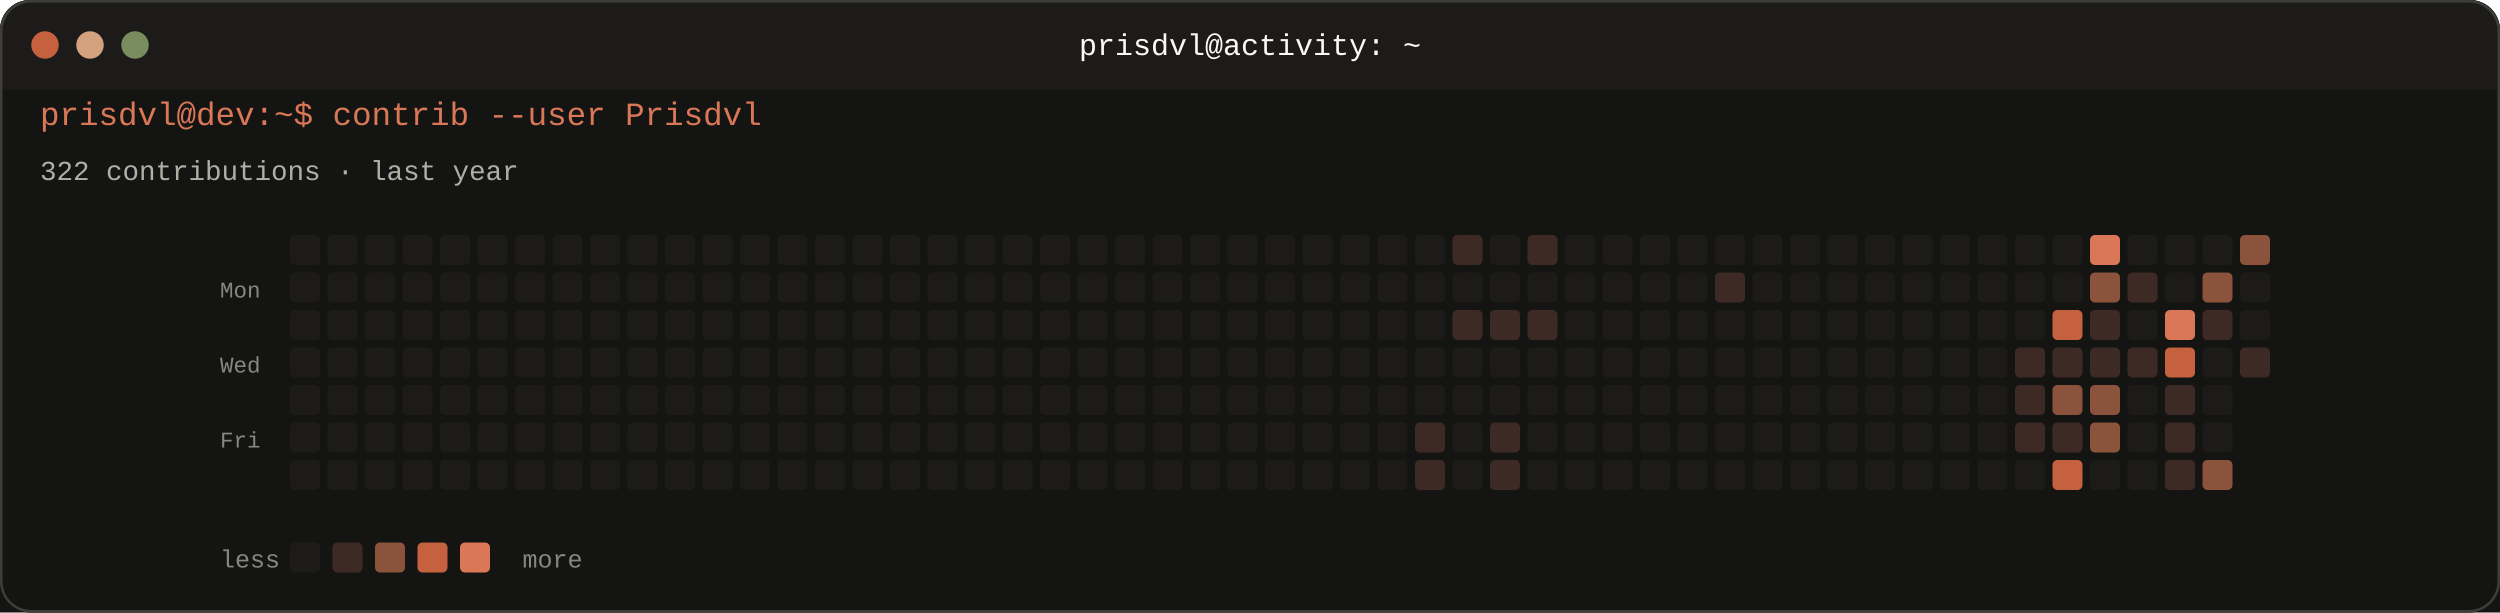
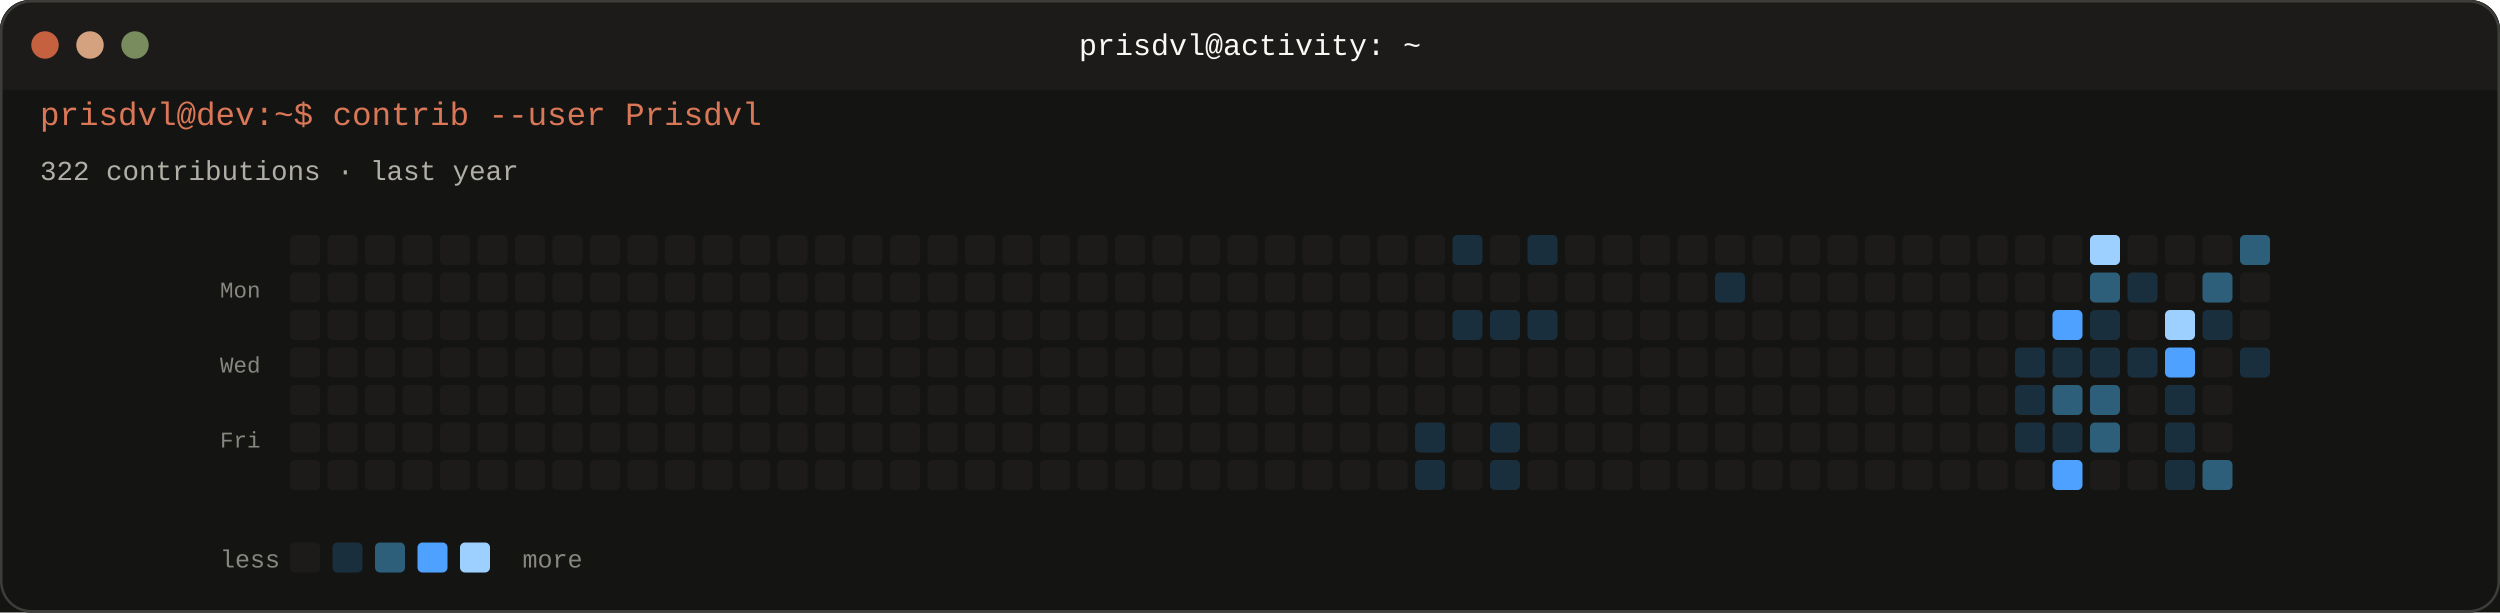
<svg xmlns="http://www.w3.org/2000/svg" width="1000" height="245" viewBox="0 0 1000 245" role="img" aria-label="GitHub contribution activity for Prisdvl">
  <rect width="1000" height="245" rx="12" ry="12" fill="#141413" />
  <rect x="0" y="0" width="1000" height="36" rx="12" ry="12" fill="#1C1B19" />
  <rect x="0" y="24" width="1000" height="12" fill="#1C1B19" />
  <circle cx="18" cy="18" r="5.5" fill="#C6613F" />
  <circle cx="36" cy="18" r="5.5" fill="#D4A27F" />
  <circle cx="54" cy="18" r="5.5" fill="#788C5D" />
  <text x="500" y="22" text-anchor="middle" font-family="ui-monospace, SFMono-Regular, Menlo, Monaco, Consolas, 'Liberation Mono', monospace" font-size="12" fill="#FAF9F5">prisdvl@activity: ~</text>
  <rect x="0" y="36" width="1000" height="209" fill="#141413" />
  <rect x="0.5" y="0.5" width="999" height="244" rx="12" ry="12" fill="none" stroke="#3D3D3A" stroke-width="1" />
  <g transform="translate(16, 50)">
    <text x="0" y="0" font-family="ui-monospace, SFMono-Regular, Menlo, Monaco, Consolas, 'Liberation Mono', monospace" font-size="13" fill="#D97757">prisdvl@dev:~$ contrib --user Prisdvl</text>
    <text x="0" y="22" font-family="ui-monospace, SFMono-Regular, Menlo, Monaco, Consolas, 'Liberation Mono', monospace" font-size="11" fill="#B0AEA5">322 contributions · last year</text>
    <text x="72" y="69" font-family="ui-monospace, SFMono-Regular, Menlo, Monaco, Consolas, 'Liberation Mono', monospace" font-size="9" fill="#87867F">Mon</text>
    <text x="72" y="99" font-family="ui-monospace, SFMono-Regular, Menlo, Monaco, Consolas, 'Liberation Mono', monospace" font-size="9" fill="#87867F">Wed</text>
    <text x="72" y="129" font-family="ui-monospace, SFMono-Regular, Menlo, Monaco, Consolas, 'Liberation Mono', monospace" font-size="9" fill="#87867F">Fri</text>
    <rect x="100" y="44" width="12" height="12" rx="2" fill="#1C1B19" />
    <rect x="100" y="59" width="12" height="12" rx="2" fill="#1C1B19" />
    <rect x="100" y="74" width="12" height="12" rx="2" fill="#1C1B19" />
    <rect x="100" y="89" width="12" height="12" rx="2" fill="#1C1B19" />
    <rect x="100" y="104" width="12" height="12" rx="2" fill="#1C1B19" />
    <rect x="100" y="119" width="12" height="12" rx="2" fill="#1C1B19" />
    <rect x="100" y="134" width="12" height="12" rx="2" fill="#1C1B19" />
    <rect x="115" y="44" width="12" height="12" rx="2" fill="#1C1B19" />
    <rect x="115" y="59" width="12" height="12" rx="2" fill="#1C1B19" />
    <rect x="115" y="74" width="12" height="12" rx="2" fill="#1C1B19" />
    <rect x="115" y="89" width="12" height="12" rx="2" fill="#1C1B19" />
    <rect x="115" y="104" width="12" height="12" rx="2" fill="#1C1B19" />
    <rect x="115" y="119" width="12" height="12" rx="2" fill="#1C1B19" />
    <rect x="115" y="134" width="12" height="12" rx="2" fill="#1C1B19" />
    <rect x="130" y="44" width="12" height="12" rx="2" fill="#1C1B19" />
    <rect x="130" y="59" width="12" height="12" rx="2" fill="#1C1B19" />
    <rect x="130" y="74" width="12" height="12" rx="2" fill="#1C1B19" />
    <rect x="130" y="89" width="12" height="12" rx="2" fill="#1C1B19" />
    <rect x="130" y="104" width="12" height="12" rx="2" fill="#1C1B19" />
    <rect x="130" y="119" width="12" height="12" rx="2" fill="#1C1B19" />
    <rect x="130" y="134" width="12" height="12" rx="2" fill="#1C1B19" />
    <rect x="145" y="44" width="12" height="12" rx="2" fill="#1C1B19" />
    <rect x="145" y="59" width="12" height="12" rx="2" fill="#1C1B19" />
    <rect x="145" y="74" width="12" height="12" rx="2" fill="#1C1B19" />
    <rect x="145" y="89" width="12" height="12" rx="2" fill="#1C1B19" />
    <rect x="145" y="104" width="12" height="12" rx="2" fill="#1C1B19" />
    <rect x="145" y="119" width="12" height="12" rx="2" fill="#1C1B19" />
    <rect x="145" y="134" width="12" height="12" rx="2" fill="#1C1B19" />
    <rect x="160" y="44" width="12" height="12" rx="2" fill="#1C1B19" />
    <rect x="160" y="59" width="12" height="12" rx="2" fill="#1C1B19" />
    <rect x="160" y="74" width="12" height="12" rx="2" fill="#1C1B19" />
    <rect x="160" y="89" width="12" height="12" rx="2" fill="#1C1B19" />
    <rect x="160" y="104" width="12" height="12" rx="2" fill="#1C1B19" />
    <rect x="160" y="119" width="12" height="12" rx="2" fill="#1C1B19" />
    <rect x="160" y="134" width="12" height="12" rx="2" fill="#1C1B19" />
    <rect x="175" y="44" width="12" height="12" rx="2" fill="#1C1B19" />
    <rect x="175" y="59" width="12" height="12" rx="2" fill="#1C1B19" />
    <rect x="175" y="74" width="12" height="12" rx="2" fill="#1C1B19" />
    <rect x="175" y="89" width="12" height="12" rx="2" fill="#1C1B19" />
    <rect x="175" y="104" width="12" height="12" rx="2" fill="#1C1B19" />
    <rect x="175" y="119" width="12" height="12" rx="2" fill="#1C1B19" />
    <rect x="175" y="134" width="12" height="12" rx="2" fill="#1C1B19" />
    <rect x="190" y="44" width="12" height="12" rx="2" fill="#1C1B19" />
    <rect x="190" y="59" width="12" height="12" rx="2" fill="#1C1B19" />
    <rect x="190" y="74" width="12" height="12" rx="2" fill="#1C1B19" />
    <rect x="190" y="89" width="12" height="12" rx="2" fill="#1C1B19" />
    <rect x="190" y="104" width="12" height="12" rx="2" fill="#1C1B19" />
    <rect x="190" y="119" width="12" height="12" rx="2" fill="#1C1B19" />
    <rect x="190" y="134" width="12" height="12" rx="2" fill="#1C1B19" />
    <rect x="205" y="44" width="12" height="12" rx="2" fill="#1C1B19" />
    <rect x="205" y="59" width="12" height="12" rx="2" fill="#1C1B19" />
    <rect x="205" y="74" width="12" height="12" rx="2" fill="#1C1B19" />
    <rect x="205" y="89" width="12" height="12" rx="2" fill="#1C1B19" />
    <rect x="205" y="104" width="12" height="12" rx="2" fill="#1C1B19" />
    <rect x="205" y="119" width="12" height="12" rx="2" fill="#1C1B19" />
    <rect x="205" y="134" width="12" height="12" rx="2" fill="#1C1B19" />
    <rect x="220" y="44" width="12" height="12" rx="2" fill="#1C1B19" />
    <rect x="220" y="59" width="12" height="12" rx="2" fill="#1C1B19" />
    <rect x="220" y="74" width="12" height="12" rx="2" fill="#1C1B19" />
    <rect x="220" y="89" width="12" height="12" rx="2" fill="#1C1B19" />
    <rect x="220" y="104" width="12" height="12" rx="2" fill="#1C1B19" />
    <rect x="220" y="119" width="12" height="12" rx="2" fill="#1C1B19" />
    <rect x="220" y="134" width="12" height="12" rx="2" fill="#1C1B19" />
    <rect x="235" y="44" width="12" height="12" rx="2" fill="#1C1B19" />
    <rect x="235" y="59" width="12" height="12" rx="2" fill="#1C1B19" />
    <rect x="235" y="74" width="12" height="12" rx="2" fill="#1C1B19" />
    <rect x="235" y="89" width="12" height="12" rx="2" fill="#1C1B19" />
    <rect x="235" y="104" width="12" height="12" rx="2" fill="#1C1B19" />
    <rect x="235" y="119" width="12" height="12" rx="2" fill="#1C1B19" />
    <rect x="235" y="134" width="12" height="12" rx="2" fill="#1C1B19" />
    <rect x="250" y="44" width="12" height="12" rx="2" fill="#1C1B19" />
    <rect x="250" y="59" width="12" height="12" rx="2" fill="#1C1B19" />
    <rect x="250" y="74" width="12" height="12" rx="2" fill="#1C1B19" />
    <rect x="250" y="89" width="12" height="12" rx="2" fill="#1C1B19" />
    <rect x="250" y="104" width="12" height="12" rx="2" fill="#1C1B19" />
    <rect x="250" y="119" width="12" height="12" rx="2" fill="#1C1B19" />
    <rect x="250" y="134" width="12" height="12" rx="2" fill="#1C1B19" />
    <rect x="265" y="44" width="12" height="12" rx="2" fill="#1C1B19" />
    <rect x="265" y="59" width="12" height="12" rx="2" fill="#1C1B19" />
    <rect x="265" y="74" width="12" height="12" rx="2" fill="#1C1B19" />
    <rect x="265" y="89" width="12" height="12" rx="2" fill="#1C1B19" />
    <rect x="265" y="104" width="12" height="12" rx="2" fill="#1C1B19" />
    <rect x="265" y="119" width="12" height="12" rx="2" fill="#1C1B19" />
    <rect x="265" y="134" width="12" height="12" rx="2" fill="#1C1B19" />
    <rect x="280" y="44" width="12" height="12" rx="2" fill="#1C1B19" />
    <rect x="280" y="59" width="12" height="12" rx="2" fill="#1C1B19" />
    <rect x="280" y="74" width="12" height="12" rx="2" fill="#1C1B19" />
    <rect x="280" y="89" width="12" height="12" rx="2" fill="#1C1B19" />
    <rect x="280" y="104" width="12" height="12" rx="2" fill="#1C1B19" />
    <rect x="280" y="119" width="12" height="12" rx="2" fill="#1C1B19" />
    <rect x="280" y="134" width="12" height="12" rx="2" fill="#1C1B19" />
    <rect x="295" y="44" width="12" height="12" rx="2" fill="#1C1B19" />
    <rect x="295" y="59" width="12" height="12" rx="2" fill="#1C1B19" />
    <rect x="295" y="74" width="12" height="12" rx="2" fill="#1C1B19" />
    <rect x="295" y="89" width="12" height="12" rx="2" fill="#1C1B19" />
    <rect x="295" y="104" width="12" height="12" rx="2" fill="#1C1B19" />
    <rect x="295" y="119" width="12" height="12" rx="2" fill="#1C1B19" />
    <rect x="295" y="134" width="12" height="12" rx="2" fill="#1C1B19" />
    <rect x="310" y="44" width="12" height="12" rx="2" fill="#1C1B19" />
    <rect x="310" y="59" width="12" height="12" rx="2" fill="#1C1B19" />
    <rect x="310" y="74" width="12" height="12" rx="2" fill="#1C1B19" />
    <rect x="310" y="89" width="12" height="12" rx="2" fill="#1C1B19" />
    <rect x="310" y="104" width="12" height="12" rx="2" fill="#1C1B19" />
    <rect x="310" y="119" width="12" height="12" rx="2" fill="#1C1B19" />
    <rect x="310" y="134" width="12" height="12" rx="2" fill="#1C1B19" />
    <rect x="325" y="44" width="12" height="12" rx="2" fill="#1C1B19" />
    <rect x="325" y="59" width="12" height="12" rx="2" fill="#1C1B19" />
    <rect x="325" y="74" width="12" height="12" rx="2" fill="#1C1B19" />
    <rect x="325" y="89" width="12" height="12" rx="2" fill="#1C1B19" />
    <rect x="325" y="104" width="12" height="12" rx="2" fill="#1C1B19" />
    <rect x="325" y="119" width="12" height="12" rx="2" fill="#1C1B19" />
    <rect x="325" y="134" width="12" height="12" rx="2" fill="#1C1B19" />
    <rect x="340" y="44" width="12" height="12" rx="2" fill="#1C1B19" />
    <rect x="340" y="59" width="12" height="12" rx="2" fill="#1C1B19" />
    <rect x="340" y="74" width="12" height="12" rx="2" fill="#1C1B19" />
    <rect x="340" y="89" width="12" height="12" rx="2" fill="#1C1B19" />
    <rect x="340" y="104" width="12" height="12" rx="2" fill="#1C1B19" />
    <rect x="340" y="119" width="12" height="12" rx="2" fill="#1C1B19" />
    <rect x="340" y="134" width="12" height="12" rx="2" fill="#1C1B19" />
    <rect x="355" y="44" width="12" height="12" rx="2" fill="#1C1B19" />
    <rect x="355" y="59" width="12" height="12" rx="2" fill="#1C1B19" />
    <rect x="355" y="74" width="12" height="12" rx="2" fill="#1C1B19" />
    <rect x="355" y="89" width="12" height="12" rx="2" fill="#1C1B19" />
    <rect x="355" y="104" width="12" height="12" rx="2" fill="#1C1B19" />
    <rect x="355" y="119" width="12" height="12" rx="2" fill="#1C1B19" />
    <rect x="355" y="134" width="12" height="12" rx="2" fill="#1C1B19" />
    <rect x="370" y="44" width="12" height="12" rx="2" fill="#1C1B19" />
    <rect x="370" y="59" width="12" height="12" rx="2" fill="#1C1B19" />
    <rect x="370" y="74" width="12" height="12" rx="2" fill="#1C1B19" />
    <rect x="370" y="89" width="12" height="12" rx="2" fill="#1C1B19" />
    <rect x="370" y="104" width="12" height="12" rx="2" fill="#1C1B19" />
    <rect x="370" y="119" width="12" height="12" rx="2" fill="#1C1B19" />
    <rect x="370" y="134" width="12" height="12" rx="2" fill="#1C1B19" />
    <rect x="385" y="44" width="12" height="12" rx="2" fill="#1C1B19" />
    <rect x="385" y="59" width="12" height="12" rx="2" fill="#1C1B19" />
    <rect x="385" y="74" width="12" height="12" rx="2" fill="#1C1B19" />
    <rect x="385" y="89" width="12" height="12" rx="2" fill="#1C1B19" />
    <rect x="385" y="104" width="12" height="12" rx="2" fill="#1C1B19" />
    <rect x="385" y="119" width="12" height="12" rx="2" fill="#1C1B19" />
    <rect x="385" y="134" width="12" height="12" rx="2" fill="#1C1B19" />
    <rect x="400" y="44" width="12" height="12" rx="2" fill="#1C1B19" />
    <rect x="400" y="59" width="12" height="12" rx="2" fill="#1C1B19" />
    <rect x="400" y="74" width="12" height="12" rx="2" fill="#1C1B19" />
    <rect x="400" y="89" width="12" height="12" rx="2" fill="#1C1B19" />
    <rect x="400" y="104" width="12" height="12" rx="2" fill="#1C1B19" />
    <rect x="400" y="119" width="12" height="12" rx="2" fill="#1C1B19" />
    <rect x="400" y="134" width="12" height="12" rx="2" fill="#1C1B19" />
    <rect x="415" y="44" width="12" height="12" rx="2" fill="#1C1B19" />
    <rect x="415" y="59" width="12" height="12" rx="2" fill="#1C1B19" />
    <rect x="415" y="74" width="12" height="12" rx="2" fill="#1C1B19" />
    <rect x="415" y="89" width="12" height="12" rx="2" fill="#1C1B19" />
    <rect x="415" y="104" width="12" height="12" rx="2" fill="#1C1B19" />
    <rect x="415" y="119" width="12" height="12" rx="2" fill="#1C1B19" />
    <rect x="415" y="134" width="12" height="12" rx="2" fill="#1C1B19" />
    <rect x="430" y="44" width="12" height="12" rx="2" fill="#1C1B19" />
    <rect x="430" y="59" width="12" height="12" rx="2" fill="#1C1B19" />
    <rect x="430" y="74" width="12" height="12" rx="2" fill="#1C1B19" />
    <rect x="430" y="89" width="12" height="12" rx="2" fill="#1C1B19" />
    <rect x="430" y="104" width="12" height="12" rx="2" fill="#1C1B19" />
    <rect x="430" y="119" width="12" height="12" rx="2" fill="#1C1B19" />
    <rect x="430" y="134" width="12" height="12" rx="2" fill="#1C1B19" />
    <rect x="445" y="44" width="12" height="12" rx="2" fill="#1C1B19" />
    <rect x="445" y="59" width="12" height="12" rx="2" fill="#1C1B19" />
    <rect x="445" y="74" width="12" height="12" rx="2" fill="#1C1B19" />
    <rect x="445" y="89" width="12" height="12" rx="2" fill="#1C1B19" />
    <rect x="445" y="104" width="12" height="12" rx="2" fill="#1C1B19" />
    <rect x="445" y="119" width="12" height="12" rx="2" fill="#1C1B19" />
    <rect x="445" y="134" width="12" height="12" rx="2" fill="#1C1B19" />
    <rect x="460" y="44" width="12" height="12" rx="2" fill="#1C1B19" />
    <rect x="460" y="59" width="12" height="12" rx="2" fill="#1C1B19" />
    <rect x="460" y="74" width="12" height="12" rx="2" fill="#1C1B19" />
    <rect x="460" y="89" width="12" height="12" rx="2" fill="#1C1B19" />
    <rect x="460" y="104" width="12" height="12" rx="2" fill="#1C1B19" />
    <rect x="460" y="119" width="12" height="12" rx="2" fill="#1C1B19" />
    <rect x="460" y="134" width="12" height="12" rx="2" fill="#1C1B19" />
    <rect x="475" y="44" width="12" height="12" rx="2" fill="#1C1B19" />
    <rect x="475" y="59" width="12" height="12" rx="2" fill="#1C1B19" />
    <rect x="475" y="74" width="12" height="12" rx="2" fill="#1C1B19" />
    <rect x="475" y="89" width="12" height="12" rx="2" fill="#1C1B19" />
    <rect x="475" y="104" width="12" height="12" rx="2" fill="#1C1B19" />
    <rect x="475" y="119" width="12" height="12" rx="2" fill="#1C1B19" />
    <rect x="475" y="134" width="12" height="12" rx="2" fill="#1C1B19" />
    <rect x="490" y="44" width="12" height="12" rx="2" fill="#1C1B19" />
    <rect x="490" y="59" width="12" height="12" rx="2" fill="#1C1B19" />
    <rect x="490" y="74" width="12" height="12" rx="2" fill="#1C1B19" />
    <rect x="490" y="89" width="12" height="12" rx="2" fill="#1C1B19" />
    <rect x="490" y="104" width="12" height="12" rx="2" fill="#1C1B19" />
    <rect x="490" y="119" width="12" height="12" rx="2" fill="#1C1B19" />
    <rect x="490" y="134" width="12" height="12" rx="2" fill="#1C1B19" />
    <rect x="505" y="44" width="12" height="12" rx="2" fill="#1C1B19" />
    <rect x="505" y="59" width="12" height="12" rx="2" fill="#1C1B19" />
    <rect x="505" y="74" width="12" height="12" rx="2" fill="#1C1B19" />
    <rect x="505" y="89" width="12" height="12" rx="2" fill="#1C1B19" />
    <rect x="505" y="104" width="12" height="12" rx="2" fill="#1C1B19" />
    <rect x="505" y="119" width="12" height="12" rx="2" fill="#1C1B19" />
    <rect x="505" y="134" width="12" height="12" rx="2" fill="#1C1B19" />
    <rect x="520" y="44" width="12" height="12" rx="2" fill="#1C1B19" />
    <rect x="520" y="59" width="12" height="12" rx="2" fill="#1C1B19" />
    <rect x="520" y="74" width="12" height="12" rx="2" fill="#1C1B19" />
    <rect x="520" y="89" width="12" height="12" rx="2" fill="#1C1B19" />
    <rect x="520" y="104" width="12" height="12" rx="2" fill="#1C1B19" />
    <rect x="520" y="119" width="12" height="12" rx="2" fill="#1C1B19" />
    <rect x="520" y="134" width="12" height="12" rx="2" fill="#1C1B19" />
    <rect x="535" y="44" width="12" height="12" rx="2" fill="#1C1B19" />
    <rect x="535" y="59" width="12" height="12" rx="2" fill="#1C1B19" />
    <rect x="535" y="74" width="12" height="12" rx="2" fill="#1C1B19" />
    <rect x="535" y="89" width="12" height="12" rx="2" fill="#1C1B19" />
    <rect x="535" y="104" width="12" height="12" rx="2" fill="#1C1B19" />
    <rect x="535" y="119" width="12" height="12" rx="2" fill="#1C1B19" />
    <rect x="535" y="134" width="12" height="12" rx="2" fill="#1C1B19" />
    <rect x="550" y="44" width="12" height="12" rx="2" fill="#1C1B19" />
    <rect x="550" y="59" width="12" height="12" rx="2" fill="#1C1B19" />
    <rect x="550" y="74" width="12" height="12" rx="2" fill="#1C1B19" />
    <rect x="550" y="89" width="12" height="12" rx="2" fill="#1C1B19" />
    <rect x="550" y="104" width="12" height="12" rx="2" fill="#1C1B19" />
-     <rect x="550" y="119" width="12" height="12" rx="2" fill="#3D2A24" />
-     <rect x="550" y="134" width="12" height="12" rx="2" fill="#3D2A24" />
-     <rect x="565" y="44" width="12" height="12" rx="2" fill="#3D2A24" />
+     <rect x="550" y="119" width="12" height="12" rx="2" fill="#1a2f3d" />
+     <rect x="550" y="134" width="12" height="12" rx="2" fill="#1a2f3d" />
+     <rect x="565" y="44" width="12" height="12" rx="2" fill="#1a2f3d" />
    <rect x="565" y="59" width="12" height="12" rx="2" fill="#1C1B19" />
-     <rect x="565" y="74" width="12" height="12" rx="2" fill="#3D2A24" />
+     <rect x="565" y="74" width="12" height="12" rx="2" fill="#1a2f3d" />
    <rect x="565" y="89" width="12" height="12" rx="2" fill="#1C1B19" />
    <rect x="565" y="104" width="12" height="12" rx="2" fill="#1C1B19" />
    <rect x="565" y="119" width="12" height="12" rx="2" fill="#1C1B19" />
    <rect x="565" y="134" width="12" height="12" rx="2" fill="#1C1B19" />
    <rect x="580" y="44" width="12" height="12" rx="2" fill="#1C1B19" />
    <rect x="580" y="59" width="12" height="12" rx="2" fill="#1C1B19" />
-     <rect x="580" y="74" width="12" height="12" rx="2" fill="#3D2A24" />
+     <rect x="580" y="74" width="12" height="12" rx="2" fill="#1a2f3d" />
    <rect x="580" y="89" width="12" height="12" rx="2" fill="#1C1B19" />
    <rect x="580" y="104" width="12" height="12" rx="2" fill="#1C1B19" />
-     <rect x="580" y="119" width="12" height="12" rx="2" fill="#3D2A24" />
-     <rect x="580" y="134" width="12" height="12" rx="2" fill="#3D2A24" />
-     <rect x="595" y="44" width="12" height="12" rx="2" fill="#3D2A24" />
+     <rect x="580" y="119" width="12" height="12" rx="2" fill="#1a2f3d" />
+     <rect x="580" y="134" width="12" height="12" rx="2" fill="#1a2f3d" />
+     <rect x="595" y="44" width="12" height="12" rx="2" fill="#1a2f3d" />
    <rect x="595" y="59" width="12" height="12" rx="2" fill="#1C1B19" />
-     <rect x="595" y="74" width="12" height="12" rx="2" fill="#3D2A24" />
+     <rect x="595" y="74" width="12" height="12" rx="2" fill="#1a2f3d" />
    <rect x="595" y="89" width="12" height="12" rx="2" fill="#1C1B19" />
    <rect x="595" y="104" width="12" height="12" rx="2" fill="#1C1B19" />
    <rect x="595" y="119" width="12" height="12" rx="2" fill="#1C1B19" />
    <rect x="595" y="134" width="12" height="12" rx="2" fill="#1C1B19" />
    <rect x="610" y="44" width="12" height="12" rx="2" fill="#1C1B19" />
    <rect x="610" y="59" width="12" height="12" rx="2" fill="#1C1B19" />
    <rect x="610" y="74" width="12" height="12" rx="2" fill="#1C1B19" />
    <rect x="610" y="89" width="12" height="12" rx="2" fill="#1C1B19" />
    <rect x="610" y="104" width="12" height="12" rx="2" fill="#1C1B19" />
    <rect x="610" y="119" width="12" height="12" rx="2" fill="#1C1B19" />
    <rect x="610" y="134" width="12" height="12" rx="2" fill="#1C1B19" />
    <rect x="625" y="44" width="12" height="12" rx="2" fill="#1C1B19" />
    <rect x="625" y="59" width="12" height="12" rx="2" fill="#1C1B19" />
    <rect x="625" y="74" width="12" height="12" rx="2" fill="#1C1B19" />
    <rect x="625" y="89" width="12" height="12" rx="2" fill="#1C1B19" />
    <rect x="625" y="104" width="12" height="12" rx="2" fill="#1C1B19" />
    <rect x="625" y="119" width="12" height="12" rx="2" fill="#1C1B19" />
    <rect x="625" y="134" width="12" height="12" rx="2" fill="#1C1B19" />
    <rect x="640" y="44" width="12" height="12" rx="2" fill="#1C1B19" />
    <rect x="640" y="59" width="12" height="12" rx="2" fill="#1C1B19" />
    <rect x="640" y="74" width="12" height="12" rx="2" fill="#1C1B19" />
    <rect x="640" y="89" width="12" height="12" rx="2" fill="#1C1B19" />
    <rect x="640" y="104" width="12" height="12" rx="2" fill="#1C1B19" />
    <rect x="640" y="119" width="12" height="12" rx="2" fill="#1C1B19" />
    <rect x="640" y="134" width="12" height="12" rx="2" fill="#1C1B19" />
    <rect x="655" y="44" width="12" height="12" rx="2" fill="#1C1B19" />
    <rect x="655" y="59" width="12" height="12" rx="2" fill="#1C1B19" />
    <rect x="655" y="74" width="12" height="12" rx="2" fill="#1C1B19" />
    <rect x="655" y="89" width="12" height="12" rx="2" fill="#1C1B19" />
    <rect x="655" y="104" width="12" height="12" rx="2" fill="#1C1B19" />
    <rect x="655" y="119" width="12" height="12" rx="2" fill="#1C1B19" />
    <rect x="655" y="134" width="12" height="12" rx="2" fill="#1C1B19" />
    <rect x="670" y="44" width="12" height="12" rx="2" fill="#1C1B19" />
-     <rect x="670" y="59" width="12" height="12" rx="2" fill="#3D2A24" />
+     <rect x="670" y="59" width="12" height="12" rx="2" fill="#1a2f3d" />
    <rect x="670" y="74" width="12" height="12" rx="2" fill="#1C1B19" />
    <rect x="670" y="89" width="12" height="12" rx="2" fill="#1C1B19" />
    <rect x="670" y="104" width="12" height="12" rx="2" fill="#1C1B19" />
    <rect x="670" y="119" width="12" height="12" rx="2" fill="#1C1B19" />
    <rect x="670" y="134" width="12" height="12" rx="2" fill="#1C1B19" />
    <rect x="685" y="44" width="12" height="12" rx="2" fill="#1C1B19" />
    <rect x="685" y="59" width="12" height="12" rx="2" fill="#1C1B19" />
    <rect x="685" y="74" width="12" height="12" rx="2" fill="#1C1B19" />
    <rect x="685" y="89" width="12" height="12" rx="2" fill="#1C1B19" />
    <rect x="685" y="104" width="12" height="12" rx="2" fill="#1C1B19" />
    <rect x="685" y="119" width="12" height="12" rx="2" fill="#1C1B19" />
    <rect x="685" y="134" width="12" height="12" rx="2" fill="#1C1B19" />
    <rect x="700" y="44" width="12" height="12" rx="2" fill="#1C1B19" />
    <rect x="700" y="59" width="12" height="12" rx="2" fill="#1C1B19" />
    <rect x="700" y="74" width="12" height="12" rx="2" fill="#1C1B19" />
    <rect x="700" y="89" width="12" height="12" rx="2" fill="#1C1B19" />
    <rect x="700" y="104" width="12" height="12" rx="2" fill="#1C1B19" />
    <rect x="700" y="119" width="12" height="12" rx="2" fill="#1C1B19" />
    <rect x="700" y="134" width="12" height="12" rx="2" fill="#1C1B19" />
    <rect x="715" y="44" width="12" height="12" rx="2" fill="#1C1B19" />
    <rect x="715" y="59" width="12" height="12" rx="2" fill="#1C1B19" />
    <rect x="715" y="74" width="12" height="12" rx="2" fill="#1C1B19" />
    <rect x="715" y="89" width="12" height="12" rx="2" fill="#1C1B19" />
    <rect x="715" y="104" width="12" height="12" rx="2" fill="#1C1B19" />
    <rect x="715" y="119" width="12" height="12" rx="2" fill="#1C1B19" />
    <rect x="715" y="134" width="12" height="12" rx="2" fill="#1C1B19" />
    <rect x="730" y="44" width="12" height="12" rx="2" fill="#1C1B19" />
    <rect x="730" y="59" width="12" height="12" rx="2" fill="#1C1B19" />
    <rect x="730" y="74" width="12" height="12" rx="2" fill="#1C1B19" />
    <rect x="730" y="89" width="12" height="12" rx="2" fill="#1C1B19" />
    <rect x="730" y="104" width="12" height="12" rx="2" fill="#1C1B19" />
    <rect x="730" y="119" width="12" height="12" rx="2" fill="#1C1B19" />
    <rect x="730" y="134" width="12" height="12" rx="2" fill="#1C1B19" />
    <rect x="745" y="44" width="12" height="12" rx="2" fill="#1C1B19" />
    <rect x="745" y="59" width="12" height="12" rx="2" fill="#1C1B19" />
    <rect x="745" y="74" width="12" height="12" rx="2" fill="#1C1B19" />
    <rect x="745" y="89" width="12" height="12" rx="2" fill="#1C1B19" />
    <rect x="745" y="104" width="12" height="12" rx="2" fill="#1C1B19" />
    <rect x="745" y="119" width="12" height="12" rx="2" fill="#1C1B19" />
    <rect x="745" y="134" width="12" height="12" rx="2" fill="#1C1B19" />
    <rect x="760" y="44" width="12" height="12" rx="2" fill="#1C1B19" />
    <rect x="760" y="59" width="12" height="12" rx="2" fill="#1C1B19" />
    <rect x="760" y="74" width="12" height="12" rx="2" fill="#1C1B19" />
    <rect x="760" y="89" width="12" height="12" rx="2" fill="#1C1B19" />
    <rect x="760" y="104" width="12" height="12" rx="2" fill="#1C1B19" />
    <rect x="760" y="119" width="12" height="12" rx="2" fill="#1C1B19" />
    <rect x="760" y="134" width="12" height="12" rx="2" fill="#1C1B19" />
    <rect x="775" y="44" width="12" height="12" rx="2" fill="#1C1B19" />
    <rect x="775" y="59" width="12" height="12" rx="2" fill="#1C1B19" />
    <rect x="775" y="74" width="12" height="12" rx="2" fill="#1C1B19" />
    <rect x="775" y="89" width="12" height="12" rx="2" fill="#1C1B19" />
    <rect x="775" y="104" width="12" height="12" rx="2" fill="#1C1B19" />
    <rect x="775" y="119" width="12" height="12" rx="2" fill="#1C1B19" />
    <rect x="775" y="134" width="12" height="12" rx="2" fill="#1C1B19" />
    <rect x="790" y="44" width="12" height="12" rx="2" fill="#1C1B19" />
    <rect x="790" y="59" width="12" height="12" rx="2" fill="#1C1B19" />
    <rect x="790" y="74" width="12" height="12" rx="2" fill="#1C1B19" />
-     <rect x="790" y="89" width="12" height="12" rx="2" fill="#3D2A24" />
-     <rect x="790" y="104" width="12" height="12" rx="2" fill="#3D2A24" />
-     <rect x="790" y="119" width="12" height="12" rx="2" fill="#3D2A24" />
+     <rect x="790" y="89" width="12" height="12" rx="2" fill="#1a2f3d" />
+     <rect x="790" y="104" width="12" height="12" rx="2" fill="#1a2f3d" />
+     <rect x="790" y="119" width="12" height="12" rx="2" fill="#1a2f3d" />
    <rect x="790" y="134" width="12" height="12" rx="2" fill="#1C1B19" />
    <rect x="805" y="44" width="12" height="12" rx="2" fill="#1C1B19" />
    <rect x="805" y="59" width="12" height="12" rx="2" fill="#1C1B19" />
-     <rect x="805" y="74" width="12" height="12" rx="2" fill="#C6613F" />
-     <rect x="805" y="89" width="12" height="12" rx="2" fill="#3D2A24" />
-     <rect x="805" y="104" width="12" height="12" rx="2" fill="#8B523C" />
-     <rect x="805" y="119" width="12" height="12" rx="2" fill="#3D2A24" />
-     <rect x="805" y="134" width="12" height="12" rx="2" fill="#C6613F" />
-     <rect x="820" y="44" width="12" height="12" rx="2" fill="#D97757" />
-     <rect x="820" y="59" width="12" height="12" rx="2" fill="#8B523C" />
-     <rect x="820" y="74" width="12" height="12" rx="2" fill="#3D2A24" />
-     <rect x="820" y="89" width="12" height="12" rx="2" fill="#3D2A24" />
-     <rect x="820" y="104" width="12" height="12" rx="2" fill="#8B523C" />
-     <rect x="820" y="119" width="12" height="12" rx="2" fill="#8B523C" />
+     <rect x="805" y="74" width="12" height="12" rx="2" fill="#4ea1ff" />
+     <rect x="805" y="89" width="12" height="12" rx="2" fill="#1a2f3d" />
+     <rect x="805" y="104" width="12" height="12" rx="2" fill="#2d5f7a" />
+     <rect x="805" y="119" width="12" height="12" rx="2" fill="#1a2f3d" />
+     <rect x="805" y="134" width="12" height="12" rx="2" fill="#4ea1ff" />
+     <rect x="820" y="44" width="12" height="12" rx="2" fill="#9ed0ff" />
+     <rect x="820" y="59" width="12" height="12" rx="2" fill="#2d5f7a" />
+     <rect x="820" y="74" width="12" height="12" rx="2" fill="#1a2f3d" />
+     <rect x="820" y="89" width="12" height="12" rx="2" fill="#1a2f3d" />
+     <rect x="820" y="104" width="12" height="12" rx="2" fill="#2d5f7a" />
+     <rect x="820" y="119" width="12" height="12" rx="2" fill="#2d5f7a" />
    <rect x="820" y="134" width="12" height="12" rx="2" fill="#1C1B19" />
    <rect x="835" y="44" width="12" height="12" rx="2" fill="#1C1B19" />
-     <rect x="835" y="59" width="12" height="12" rx="2" fill="#3D2A24" />
+     <rect x="835" y="59" width="12" height="12" rx="2" fill="#1a2f3d" />
    <rect x="835" y="74" width="12" height="12" rx="2" fill="#1C1B19" />
-     <rect x="835" y="89" width="12" height="12" rx="2" fill="#3D2A24" />
+     <rect x="835" y="89" width="12" height="12" rx="2" fill="#1a2f3d" />
    <rect x="835" y="104" width="12" height="12" rx="2" fill="#1C1B19" />
    <rect x="835" y="119" width="12" height="12" rx="2" fill="#1C1B19" />
    <rect x="835" y="134" width="12" height="12" rx="2" fill="#1C1B19" />
    <rect x="850" y="44" width="12" height="12" rx="2" fill="#1C1B19" />
    <rect x="850" y="59" width="12" height="12" rx="2" fill="#1C1B19" />
-     <rect x="850" y="74" width="12" height="12" rx="2" fill="#D97757" />
-     <rect x="850" y="89" width="12" height="12" rx="2" fill="#C6613F" />
-     <rect x="850" y="104" width="12" height="12" rx="2" fill="#3D2A24" />
-     <rect x="850" y="119" width="12" height="12" rx="2" fill="#3D2A24" />
-     <rect x="850" y="134" width="12" height="12" rx="2" fill="#3D2A24" />
+     <rect x="850" y="74" width="12" height="12" rx="2" fill="#9ed0ff" />
+     <rect x="850" y="89" width="12" height="12" rx="2" fill="#4ea1ff" />
+     <rect x="850" y="104" width="12" height="12" rx="2" fill="#1a2f3d" />
+     <rect x="850" y="119" width="12" height="12" rx="2" fill="#1a2f3d" />
+     <rect x="850" y="134" width="12" height="12" rx="2" fill="#1a2f3d" />
    <rect x="865" y="44" width="12" height="12" rx="2" fill="#1C1B19" />
-     <rect x="865" y="59" width="12" height="12" rx="2" fill="#8B523C" />
-     <rect x="865" y="74" width="12" height="12" rx="2" fill="#3D2A24" />
+     <rect x="865" y="59" width="12" height="12" rx="2" fill="#2d5f7a" />
+     <rect x="865" y="74" width="12" height="12" rx="2" fill="#1a2f3d" />
    <rect x="865" y="89" width="12" height="12" rx="2" fill="#1C1B19" />
    <rect x="865" y="104" width="12" height="12" rx="2" fill="#1C1B19" />
    <rect x="865" y="119" width="12" height="12" rx="2" fill="#1C1B19" />
-     <rect x="865" y="134" width="12" height="12" rx="2" fill="#8B523C" />
-     <rect x="880" y="44" width="12" height="12" rx="2" fill="#8B523C" />
+     <rect x="865" y="134" width="12" height="12" rx="2" fill="#2d5f7a" />
+     <rect x="880" y="44" width="12" height="12" rx="2" fill="#2d5f7a" />
    <rect x="880" y="59" width="12" height="12" rx="2" fill="#1C1B19" />
    <rect x="880" y="74" width="12" height="12" rx="2" fill="#1C1B19" />
-     <rect x="880" y="89" width="12" height="12" rx="2" fill="#3D2A24" />
+     <rect x="880" y="89" width="12" height="12" rx="2" fill="#1a2f3d" />
    <text x="72" y="177" font-family="ui-monospace, SFMono-Regular, Menlo, Monaco, Consolas, 'Liberation Mono', monospace" font-size="10" fill="#87867F">less</text>
    <rect x="100" y="167" width="12" height="12" rx="2" fill="#1C1B19" />
-     <rect x="117" y="167" width="12" height="12" rx="2" fill="#3D2A24" />
-     <rect x="134" y="167" width="12" height="12" rx="2" fill="#8B523C" />
-     <rect x="151" y="167" width="12" height="12" rx="2" fill="#C6613F" />
-     <rect x="168" y="167" width="12" height="12" rx="2" fill="#D97757" />
+     <rect x="117" y="167" width="12" height="12" rx="2" fill="#1a2f3d" />
+     <rect x="134" y="167" width="12" height="12" rx="2" fill="#2d5f7a" />
+     <rect x="151" y="167" width="12" height="12" rx="2" fill="#4ea1ff" />
+     <rect x="168" y="167" width="12" height="12" rx="2" fill="#9ed0ff" />
    <text x="193" y="177" font-family="ui-monospace, SFMono-Regular, Menlo, Monaco, Consolas, 'Liberation Mono', monospace" font-size="10" fill="#87867F">more</text>
  </g>
</svg>
